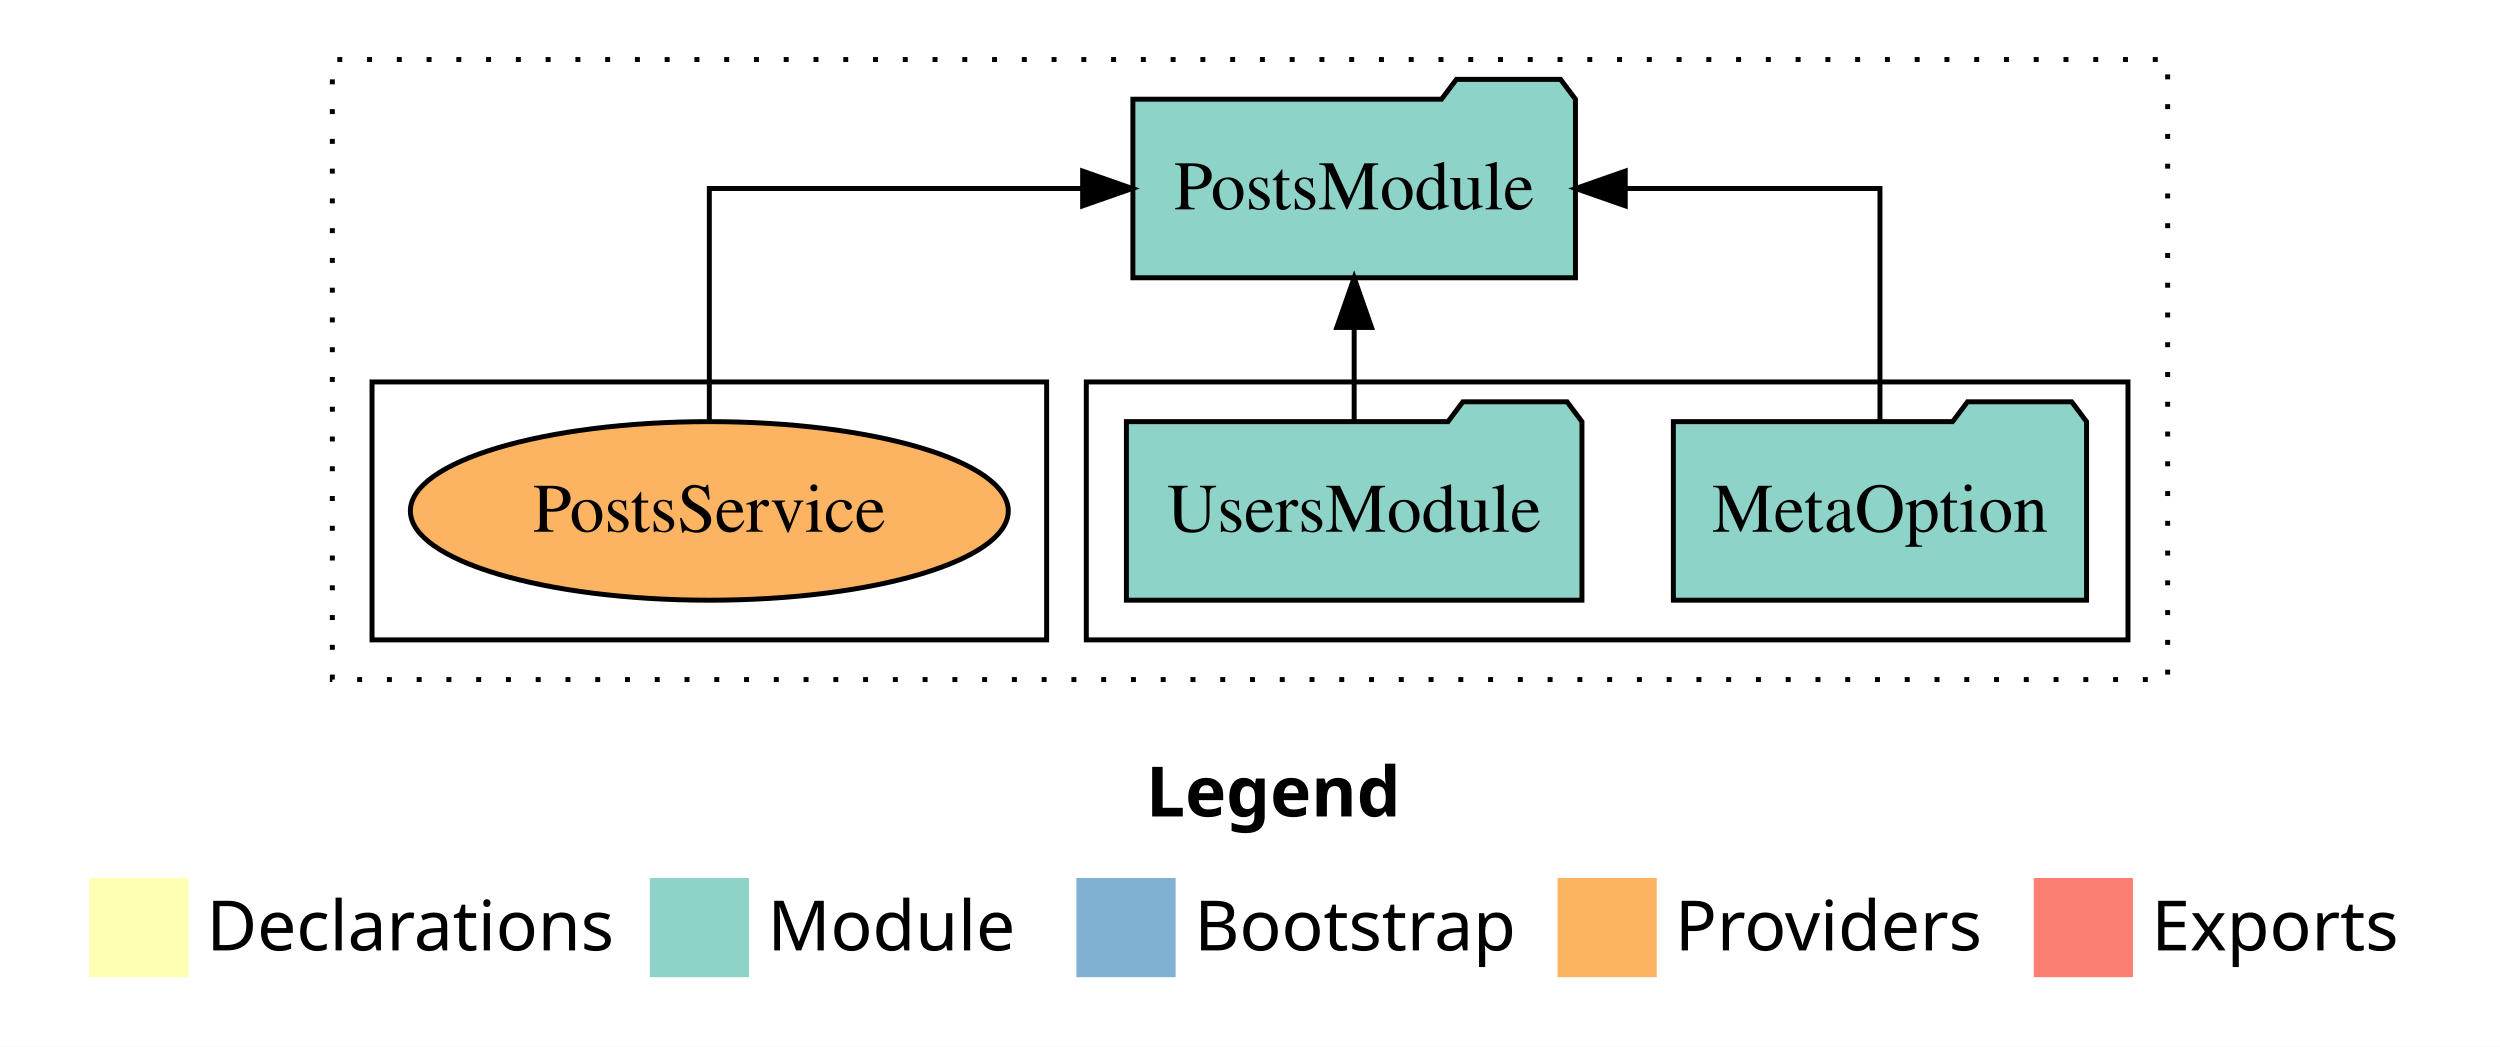
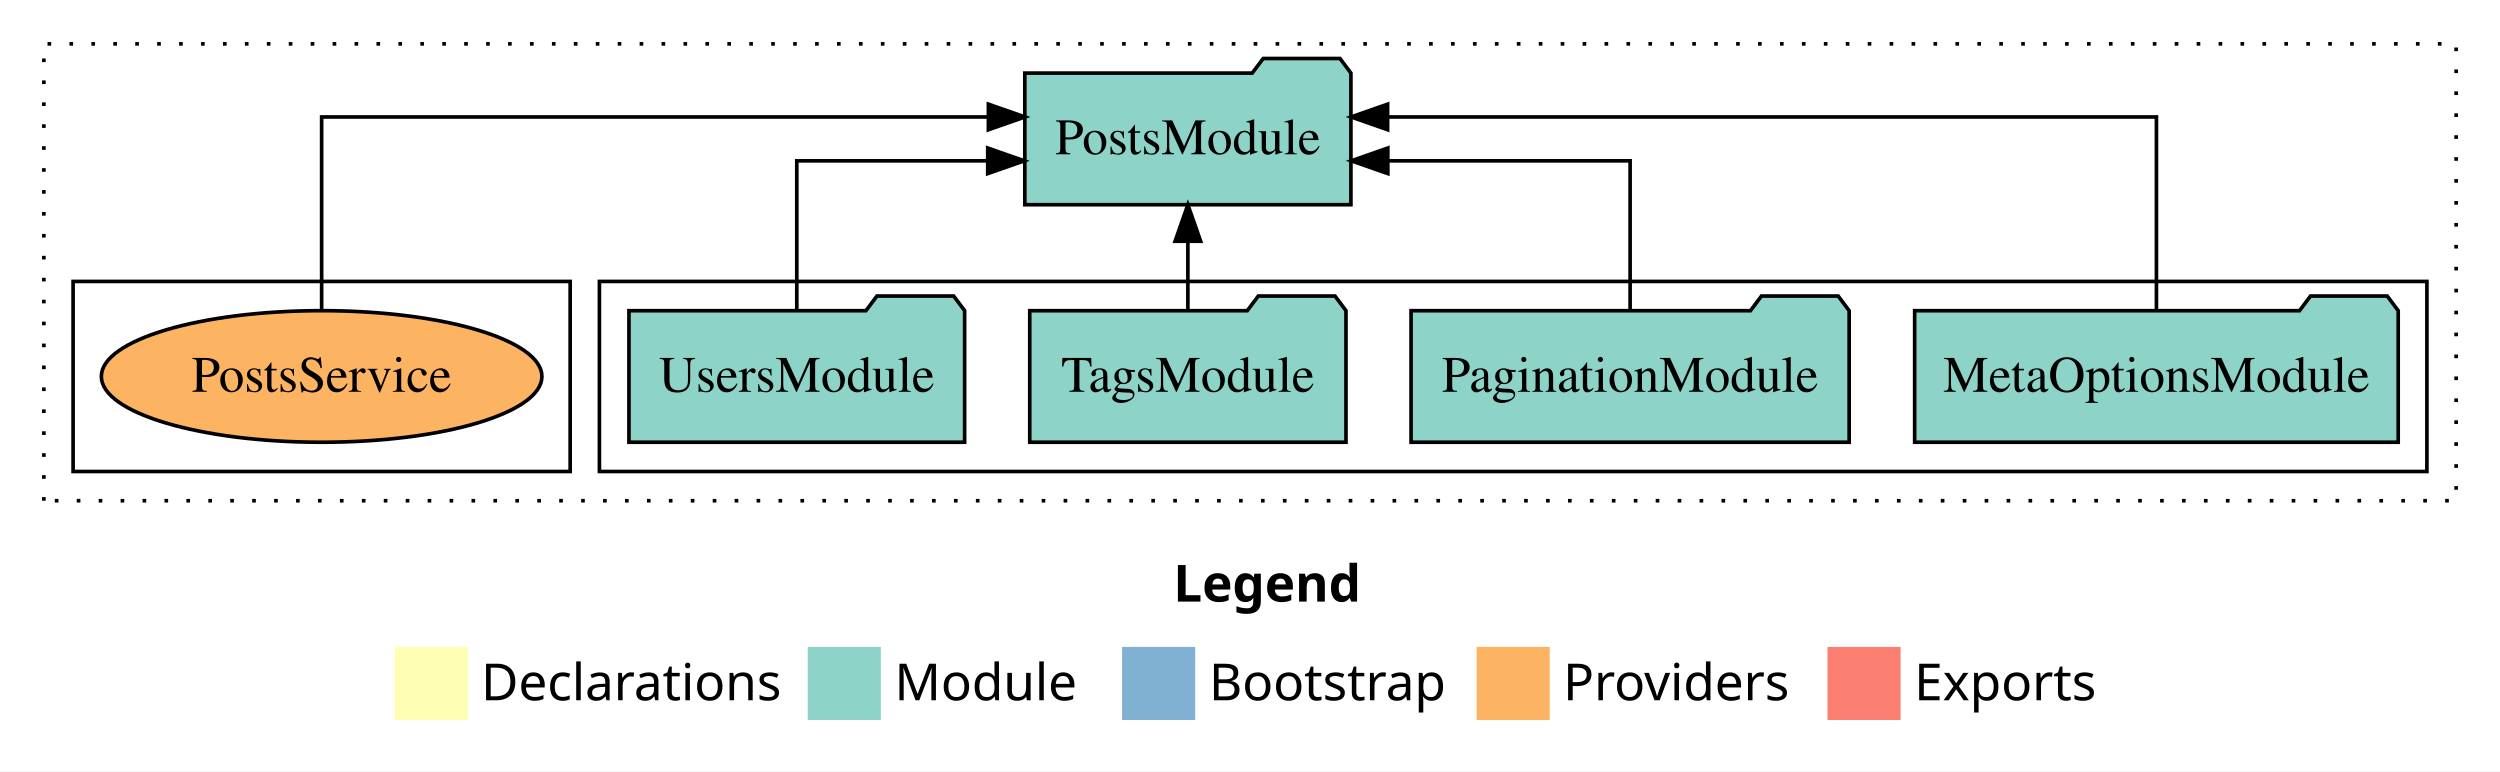
- <svg xmlns="http://www.w3.org/2000/svg" width="504pt" height="211pt" viewBox="0.00 0.00 504.00 211.00">
+ <svg xmlns="http://www.w3.org/2000/svg" width="684pt" height="211pt" viewBox="0.00 0.00 684.00 211.00">
  <g id="graph0" class="graph" transform="scale(1 1) rotate(0) translate(4 207)">
-     <polygon fill="white" stroke="transparent" points="-4,4 -4,-207 500,-207 500,4 -4,4" />
-     <text text-anchor="start" x="227.01" y="-42.4" font-family="Times-12" font-weight="bold" font-size="14.00">Legend</text>
-     <polygon fill="#ffffb3" stroke="transparent" points="14,-10 14,-30 34,-30 34,-10 14,-10" />
-     <text text-anchor="start" x="37.63" y="-15.4" font-family="Times-12" font-size="14.00">  Declarations</text>
-     <polygon fill="#8dd3c7" stroke="transparent" points="127,-10 127,-30 147,-30 147,-10 127,-10" />
-     <text text-anchor="start" x="150.73" y="-15.4" font-family="Times-12" font-size="14.00">  Module</text>
-     <polygon fill="#80b1d3" stroke="transparent" points="213,-10 213,-30 233,-30 233,-10 213,-10" />
-     <text text-anchor="start" x="236.78" y="-15.4" font-family="Times-12" font-size="14.00">  Bootstrap</text>
-     <polygon fill="#fdb462" stroke="transparent" points="310,-10 310,-30 330,-30 330,-10 310,-10" />
-     <text text-anchor="start" x="333.67" y="-15.4" font-family="Times-12" font-size="14.00">  Providers</text>
-     <polygon fill="#fb8072" stroke="transparent" points="406,-10 406,-30 426,-30 426,-10 406,-10" />
-     <text text-anchor="start" x="429.73" y="-15.4" font-family="Times-12" font-size="14.00">  Exports</text>
+     <polygon fill="white" stroke="transparent" points="-4,4 -4,-207 680,-207 680,4 -4,4" />
+     <text text-anchor="start" x="317.01" y="-42.4" font-family="Times-12" font-weight="bold" font-size="14.00">Legend</text>
+     <polygon fill="#ffffb3" stroke="transparent" points="104,-10 104,-30 124,-30 124,-10 104,-10" />
+     <text text-anchor="start" x="127.63" y="-15.4" font-family="Times-12" font-size="14.00">  Declarations</text>
+     <polygon fill="#8dd3c7" stroke="transparent" points="217,-10 217,-30 237,-30 237,-10 217,-10" />
+     <text text-anchor="start" x="240.73" y="-15.4" font-family="Times-12" font-size="14.00">  Module</text>
+     <polygon fill="#80b1d3" stroke="transparent" points="303,-10 303,-30 323,-30 323,-10 303,-10" />
+     <text text-anchor="start" x="326.78" y="-15.4" font-family="Times-12" font-size="14.00">  Bootstrap</text>
+     <polygon fill="#fdb462" stroke="transparent" points="400,-10 400,-30 420,-30 420,-10 400,-10" />
+     <text text-anchor="start" x="423.67" y="-15.4" font-family="Times-12" font-size="14.00">  Providers</text>
+     <polygon fill="#fb8072" stroke="transparent" points="496,-10 496,-30 516,-30 516,-10 496,-10" />
+     <text text-anchor="start" x="519.73" y="-15.4" font-family="Times-12" font-size="14.00">  Exports</text>
    <g id="clust1" class="cluster">
-       <polygon fill="none" stroke="black" stroke-dasharray="1,5" points="63,-70 63,-195 433,-195 433,-70 63,-70" />
+       <polygon fill="none" stroke="black" stroke-dasharray="1,5" points="8,-70 8,-195 668,-195 668,-70 8,-70" />
    </g>
    <g id="clust3" class="cluster">
-       <polygon fill="none" stroke="black" points="215,-78 215,-130 425,-130 425,-78 215,-78" />
+       <polygon fill="none" stroke="black" points="160,-78 160,-130 660,-130 660,-78 160,-78" />
    </g>
    <g id="clust6" class="cluster">
-       <polygon fill="none" stroke="black" points="71,-78 71,-130 207,-130 207,-78 71,-78" />
+       <polygon fill="none" stroke="black" points="16,-78 16,-130 152,-130 152,-78 16,-78" />
    </g>
    <g id="node1" class="node">
-       <polygon fill="#8dd3c7" stroke="black" points="416.65,-122 413.65,-126 392.65,-126 389.65,-122 333.35,-122 333.35,-86 416.65,-86 416.65,-122" />
-       <text text-anchor="middle" x="375" y="-99.8" font-family="Times,serif" font-size="14.00">MetaOption</text>
+       <polygon fill="#8dd3c7" stroke="black" points="652.15,-122 649.15,-126 628.15,-126 625.15,-122 519.85,-122 519.85,-86 652.15,-86 652.15,-122" />
+       <text text-anchor="middle" x="586" y="-99.8" font-family="Times,serif" font-size="14.00">MetaOptionsModule</text>
+     </g>
+     <g id="node5" class="node">
+       <polygon fill="#8dd3c7" stroke="black" points="365.61,-187 362.61,-191 341.61,-191 338.61,-187 276.39,-187 276.39,-151 365.61,-151 365.61,-187" />
+       <text text-anchor="middle" x="321" y="-164.8" font-family="Times,serif" font-size="14.00">PostsModule</text>
+     </g>
+     <g id="edge1" class="edge">
+       <path fill="none" stroke="black" d="M586,-122.28C586,-143.32 586,-175 586,-175 586,-175 375.65,-175 375.65,-175" />
+       <polygon fill="black" stroke="black" points="375.65,-171.5 365.65,-175 375.65,-178.5 375.65,-171.5" />
+     </g>
+     <g id="node2" class="node">
+       <polygon fill="#8dd3c7" stroke="black" points="501.93,-122 498.93,-126 477.93,-126 474.93,-122 382.07,-122 382.07,-86 501.93,-86 501.93,-122" />
+       <text text-anchor="middle" x="442" y="-99.8" font-family="Times,serif" font-size="14.00">PaginationModule</text>
+     </g>
+     <g id="edge2" class="edge">
+       <path fill="none" stroke="black" d="M442,-122.02C442,-139.37 442,-163 442,-163 442,-163 375.71,-163 375.71,-163" />
+       <polygon fill="black" stroke="black" points="375.71,-159.5 365.71,-163 375.71,-166.5 375.71,-159.5" />
    </g>
    <g id="node3" class="node">
-       <polygon fill="#8dd3c7" stroke="black" points="313.61,-187 310.61,-191 289.61,-191 286.61,-187 224.39,-187 224.39,-151 313.61,-151 313.61,-187" />
-       <text text-anchor="middle" x="269" y="-164.8" font-family="Times,serif" font-size="14.00">PostsModule</text>
+       <polygon fill="#8dd3c7" stroke="black" points="364.26,-122 361.26,-126 340.26,-126 337.26,-122 277.74,-122 277.74,-86 364.26,-86 364.26,-122" />
+       <text text-anchor="middle" x="321" y="-99.8" font-family="Times,serif" font-size="14.00">TagsModule</text>
    </g>
-     <g id="edge1" class="edge">
-       <path fill="none" stroke="black" d="M375,-122.11C375,-141.34 375,-169 375,-169 375,-169 323.65,-169 323.65,-169" />
-       <polygon fill="black" stroke="black" points="323.65,-165.5 313.65,-169 323.65,-172.5 323.65,-165.5" />
-     </g>
-     <g id="node2" class="node">
-       <polygon fill="#8dd3c7" stroke="black" points="314.92,-122 311.92,-126 290.92,-126 287.92,-122 223.08,-122 223.08,-86 314.92,-86 314.92,-122" />
-       <text text-anchor="middle" x="269" y="-99.8" font-family="Times,serif" font-size="14.00">UsersModule</text>
-     </g>
-     <g id="edge2" class="edge">
-       <path fill="none" stroke="black" d="M269,-122.11C269,-122.11 269,-140.99 269,-140.99" />
-       <polygon fill="black" stroke="black" points="265.5,-140.99 269,-150.99 272.5,-140.99 265.5,-140.99" />
+     <g id="edge3" class="edge">
+       <path fill="none" stroke="black" d="M321,-122.11C321,-122.11 321,-140.99 321,-140.99" />
+       <polygon fill="black" stroke="black" points="317.5,-140.99 321,-150.99 324.5,-140.99 317.5,-140.99" />
    </g>
    <g id="node4" class="node">
-       <ellipse fill="#fdb462" stroke="black" cx="139" cy="-104" rx="60.27" ry="18" />
-       <text text-anchor="middle" x="139" y="-99.8" font-family="Times,serif" font-size="14.00">PostsService</text>
+       <polygon fill="#8dd3c7" stroke="black" points="259.92,-122 256.92,-126 235.92,-126 232.92,-122 168.08,-122 168.08,-86 259.92,-86 259.92,-122" />
+       <text text-anchor="middle" x="214" y="-99.8" font-family="Times,serif" font-size="14.00">UsersModule</text>
    </g>
-     <g id="edge3" class="edge">
-       <path fill="none" stroke="black" d="M139,-122.11C139,-141.34 139,-169 139,-169 139,-169 214.26,-169 214.26,-169" />
-       <polygon fill="black" stroke="black" points="214.26,-172.5 224.26,-169 214.26,-165.5 214.26,-172.5" />
+     <g id="edge4" class="edge">
+       <path fill="none" stroke="black" d="M214,-122.02C214,-139.37 214,-163 214,-163 214,-163 266.24,-163 266.24,-163" />
+       <polygon fill="black" stroke="black" points="266.24,-166.5 276.24,-163 266.24,-159.5 266.24,-166.5" />
+     </g>
+     <g id="node6" class="node">
+       <ellipse fill="#fdb462" stroke="black" cx="84" cy="-104" rx="60.27" ry="18" />
+       <text text-anchor="middle" x="84" y="-99.8" font-family="Times,serif" font-size="14.00">PostsService</text>
+     </g>
+     <g id="edge5" class="edge">
+       <path fill="none" stroke="black" d="M84,-122.28C84,-143.32 84,-175 84,-175 84,-175 266.42,-175 266.42,-175" />
+       <polygon fill="black" stroke="black" points="266.42,-178.5 276.42,-175 266.42,-171.5 266.42,-178.5" />
    </g>
  </g>
</svg>
